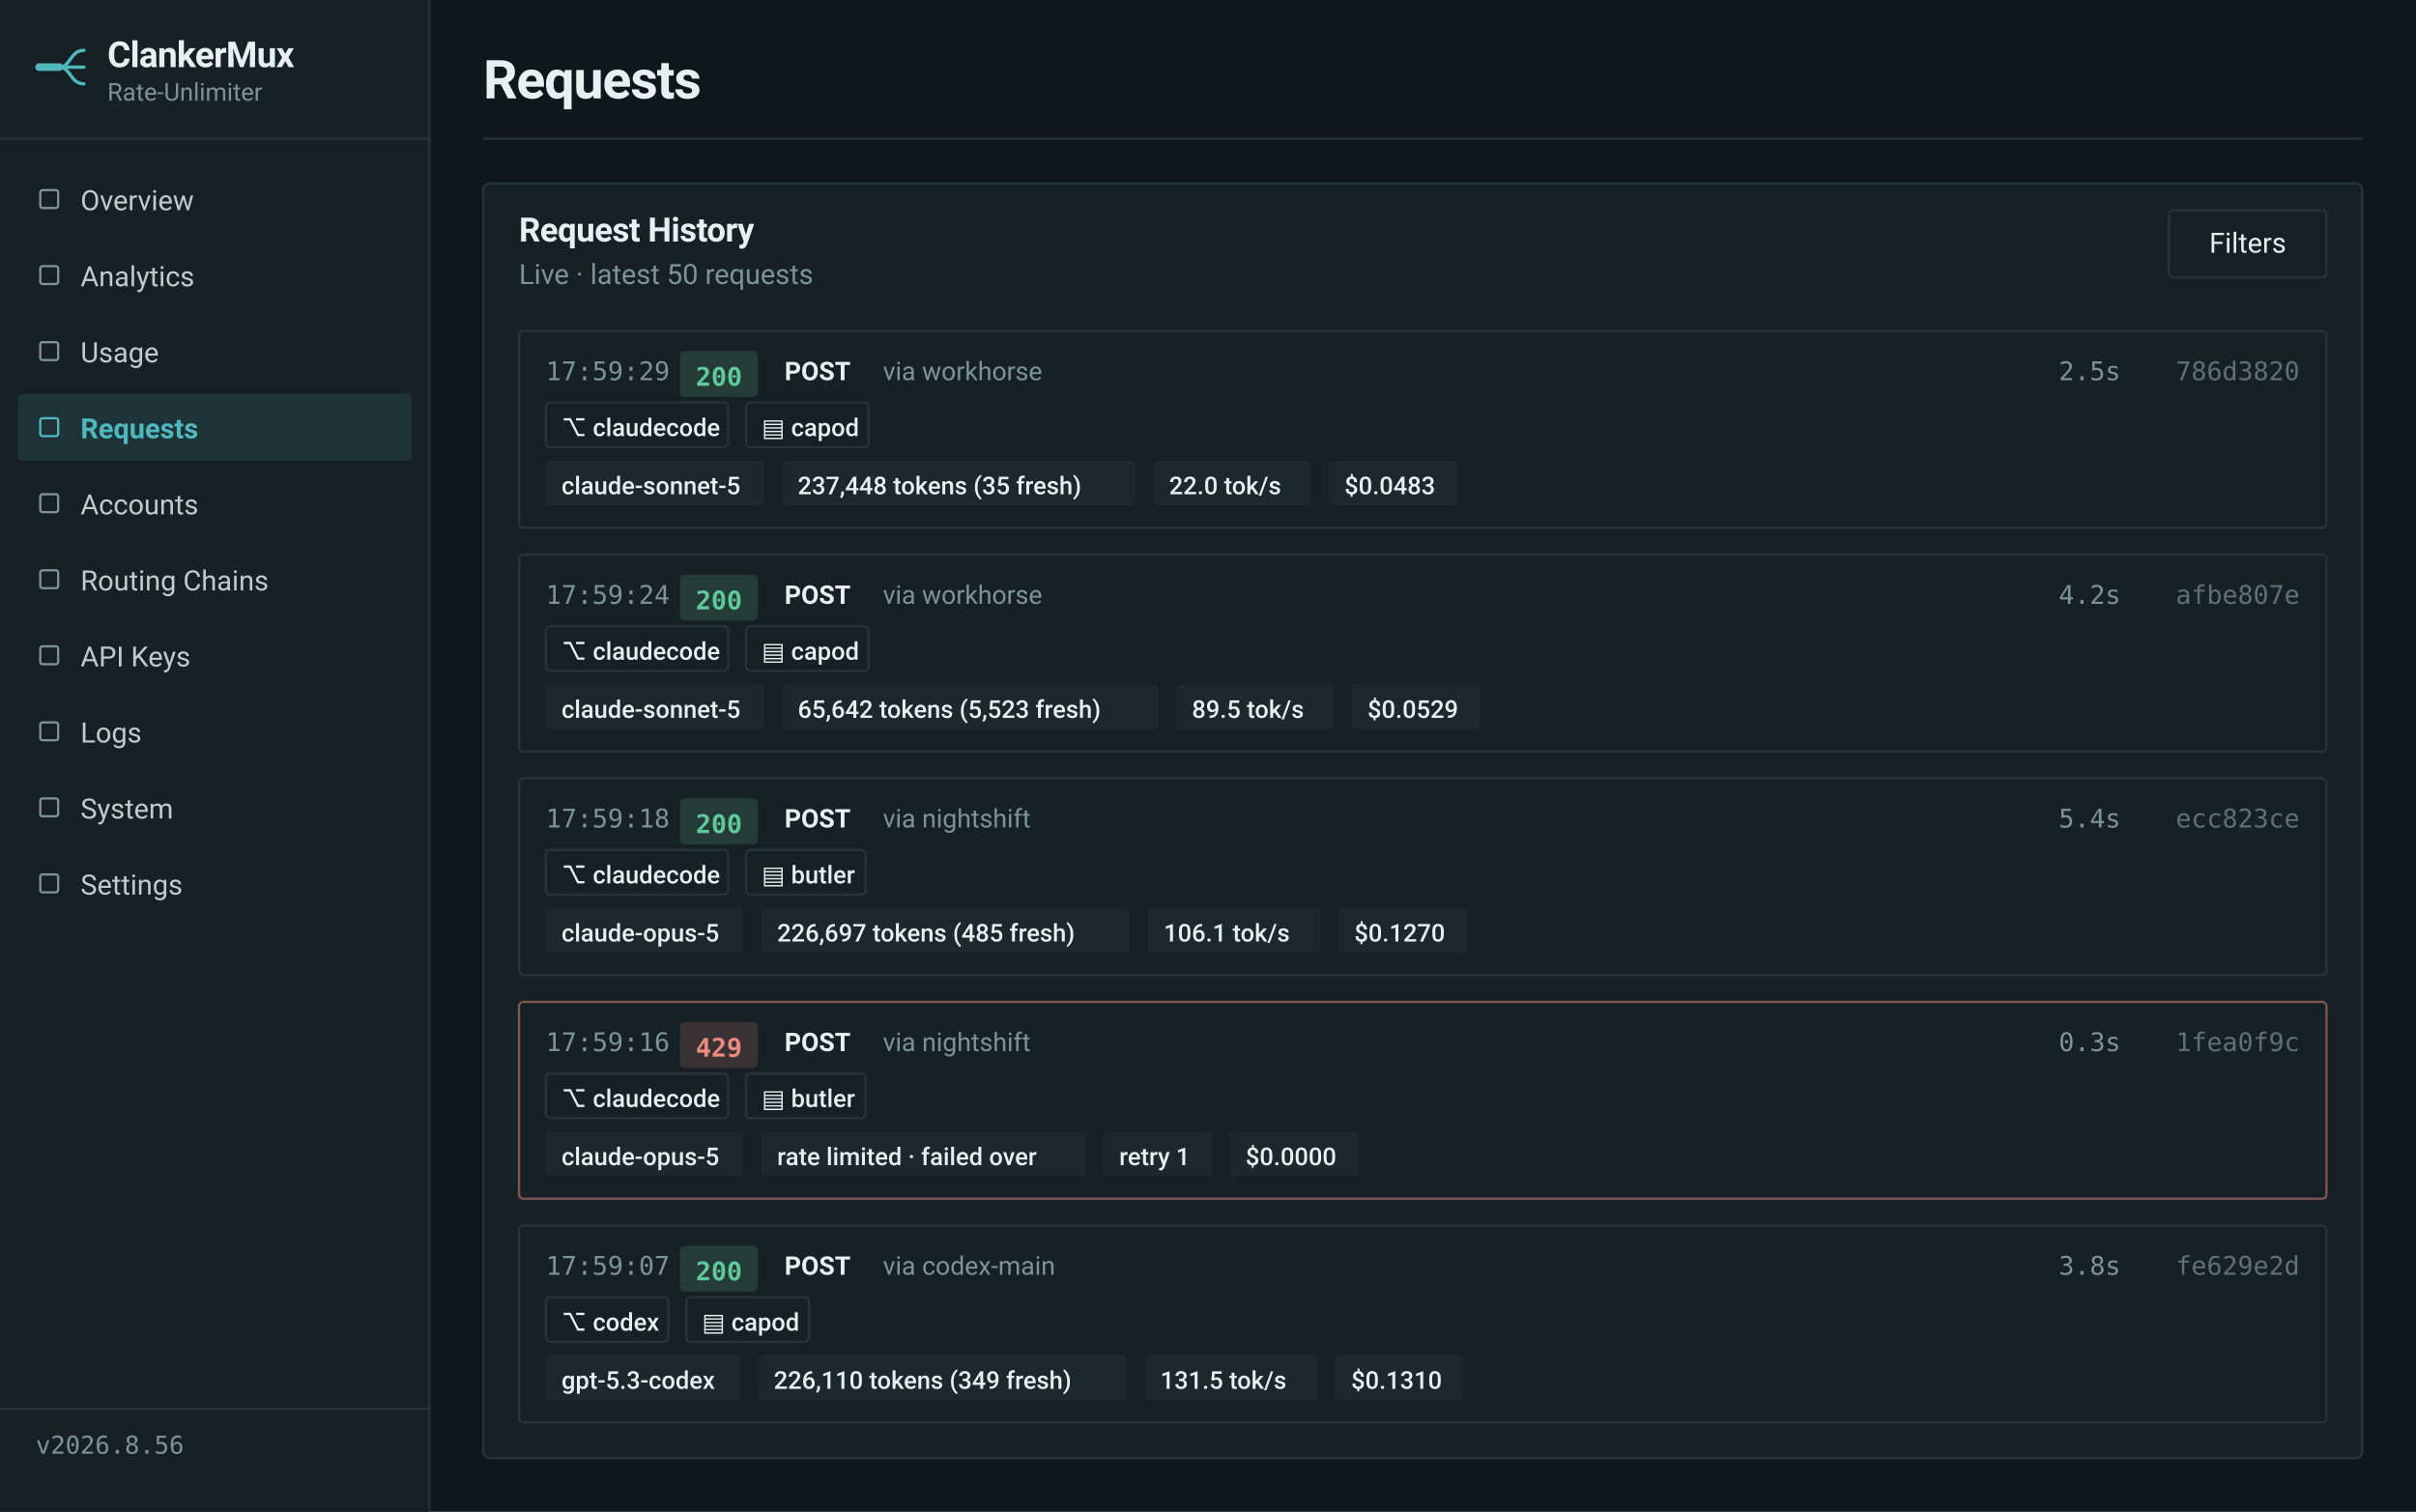
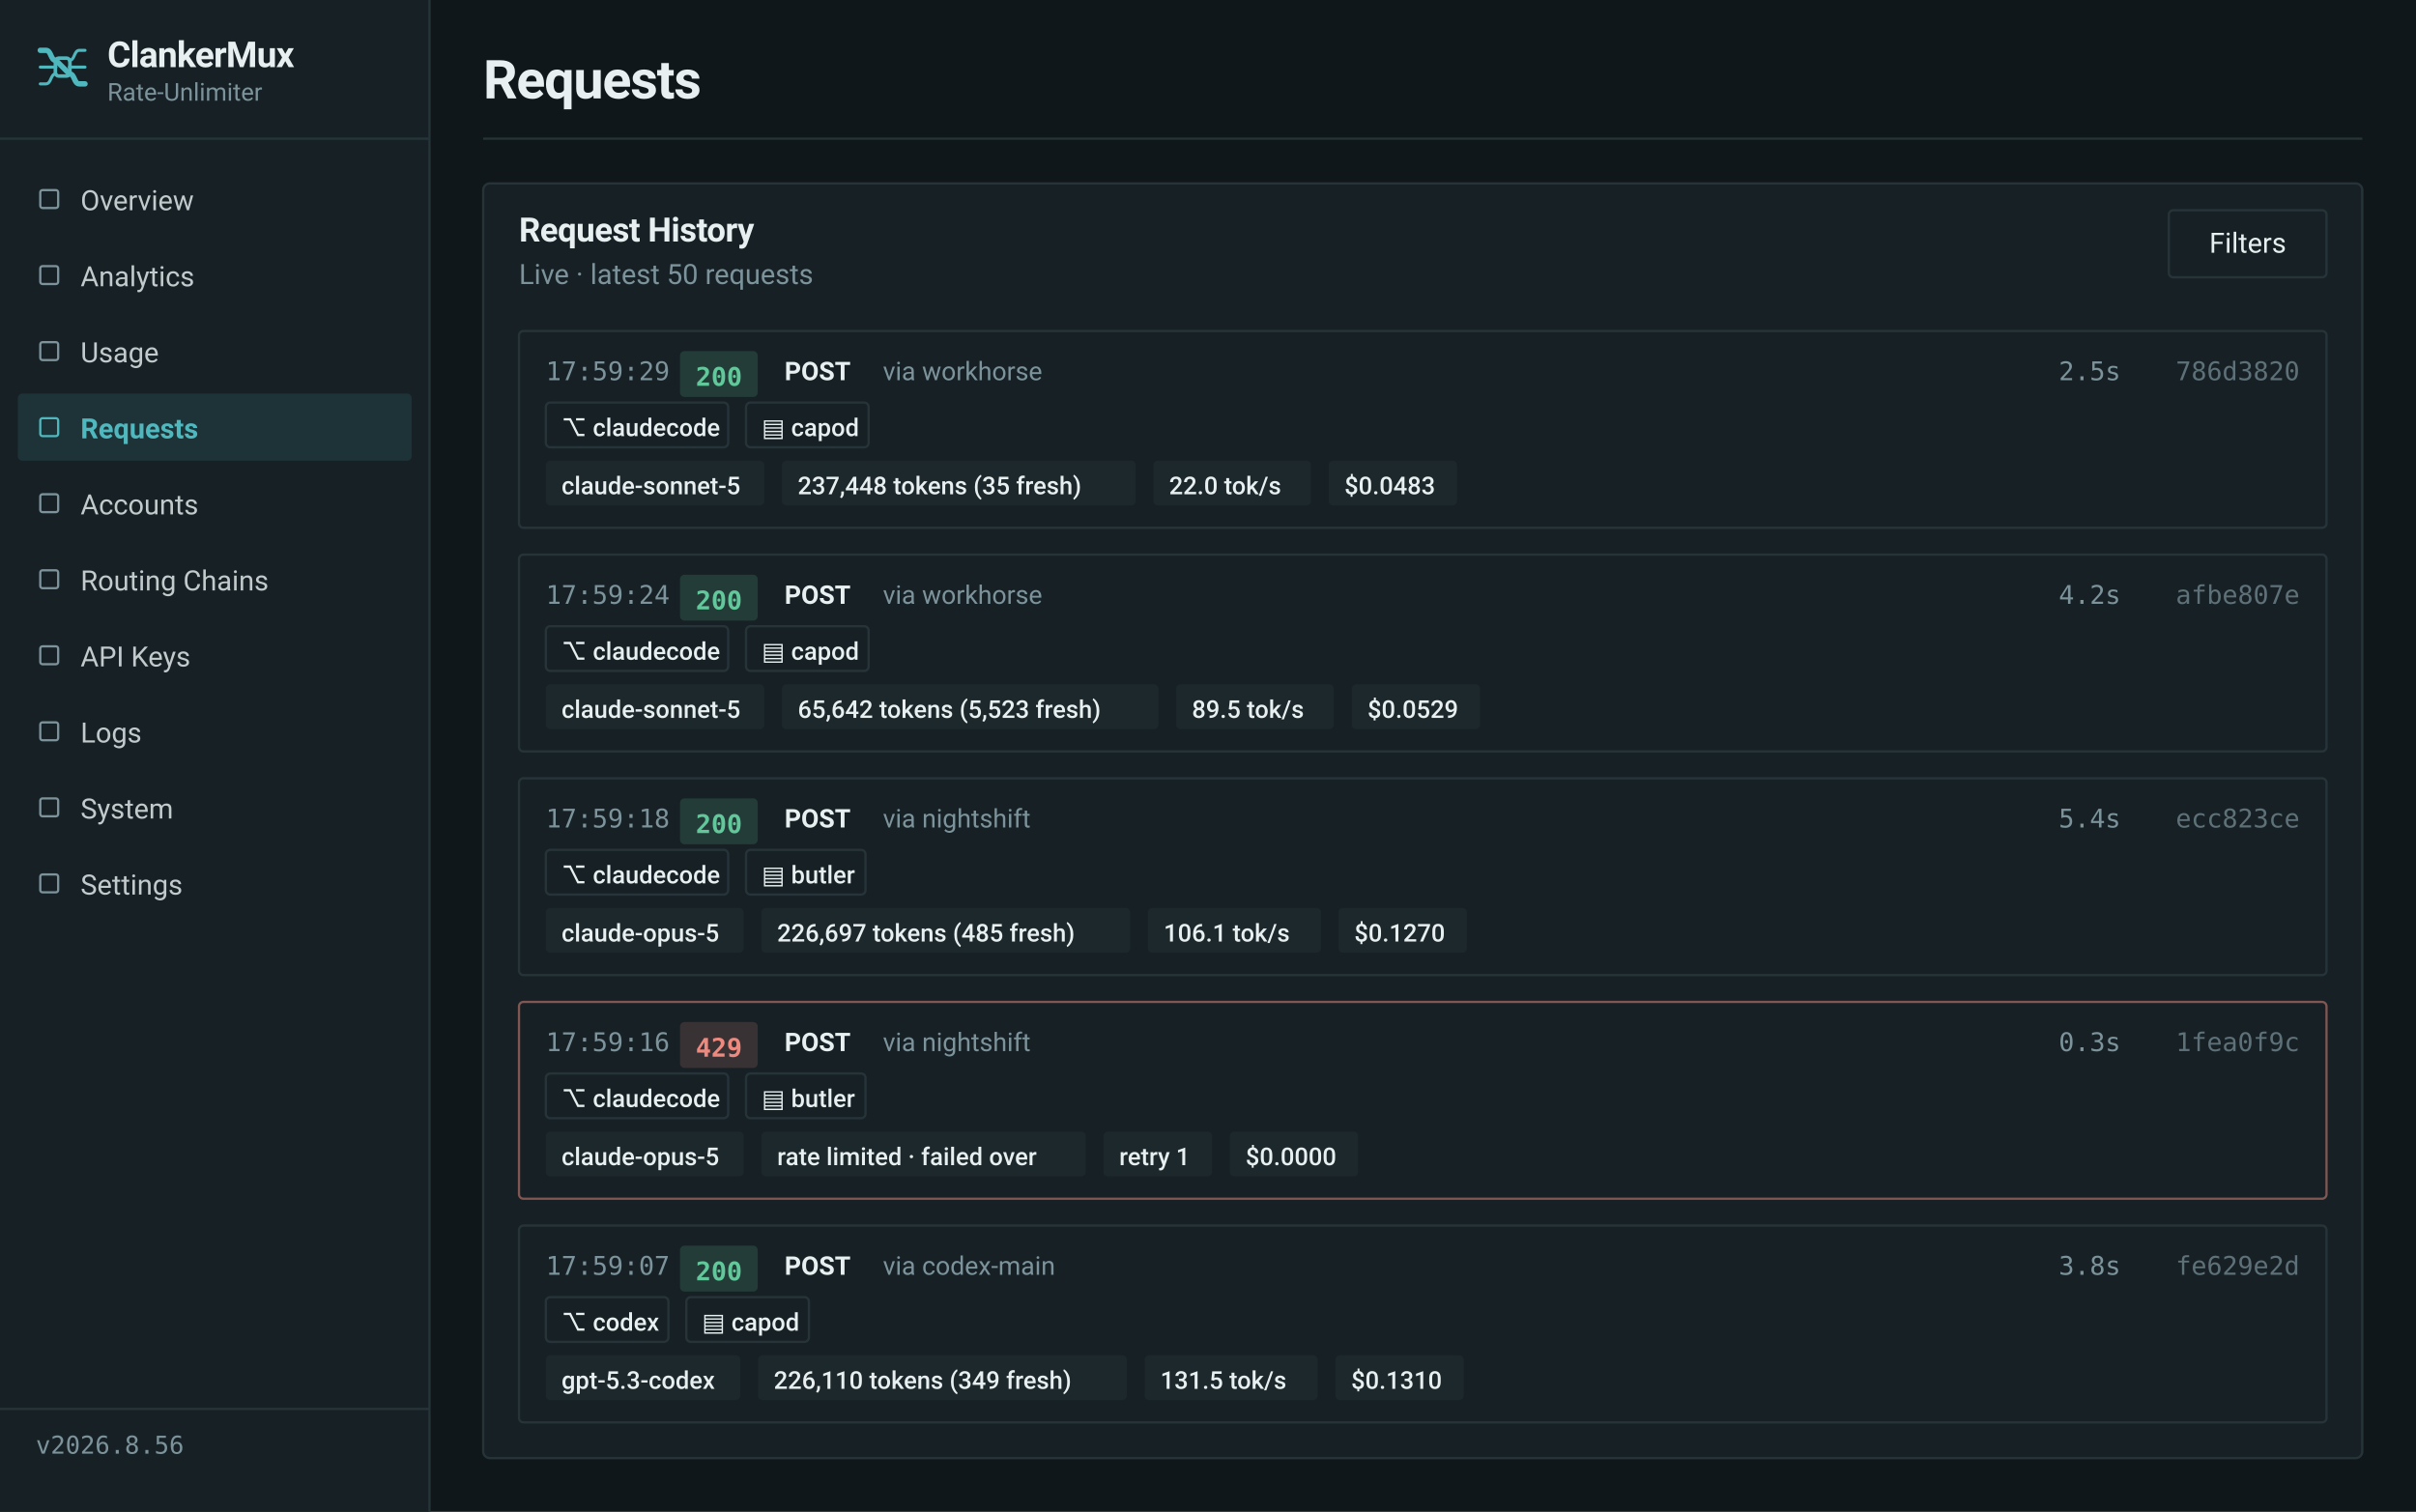
<svg xmlns="http://www.w3.org/2000/svg" viewBox="0 0 1080 676" width="1080" height="676" role="img">
  <rect x="0" y="0" width="1080" height="676" rx="0" fill="#10171a" />
  <rect x="0" y="0" width="192" height="676" rx="0" fill="#172125" />
  <line x1="192" y1="0" x2="192" y2="676" stroke="#26343a" />
-   <g transform="translate(16 18) scale(1)" fill="none" stroke="#4fb8be" stroke-linecap="round">
-     <path d="M1.5 12h9" stroke-width="3.4" />
-     <path d="M10.5 12c5 0 5-7.5 11-7.5M10.5 12h11M10.5 12c5 0 5 7.5 11 7.5" stroke-width="1.5" />
+   <g transform="translate(16 18) scale(1)" fill="none" stroke="#4fb8be" stroke-linecap="round" stroke-linejoin="round">
+     <path d="M2 12h7M2 19.5h2.5C7 19.5 6.5 15 9 15M15 9c2.5 0 2-4.5 4.5-4.5H22M15 12h7" stroke-width="1.35" />
+     <rect x="8.75" y="8" width="6.5" height="8" rx="1.5" stroke-width="1.6" />
+     <path d="M2 4.5h2.5C7 4.5 6.5 9 9 9l6 6c2.5 0 2 4.5 4.5 4.5H22" stroke-width="2.4" />
  </g>
  <text x="48" y="30" font-family="Geist, ui-sans-serif, system-ui, -apple-system, 'Segoe UI', Roboto, Helvetica, Arial, sans-serif" font-size="16" fill="#e8eff1" font-weight="600" letter-spacing="-0.3">ClankerMux</text>
  <text x="48" y="45" font-family="Geist, ui-sans-serif, system-ui, -apple-system, 'Segoe UI', Roboto, Helvetica, Arial, sans-serif" font-size="11" fill="#7c939b">Rate-Unlimiter</text>
  <line x1="0" y1="62" x2="192" y2="62" stroke="#26343a" />
  <rect x="18" y="85" width="8" height="8" rx="1" fill="none" stroke="#7c939b" />
  <text x="36" y="94" font-family="Geist, ui-sans-serif, system-ui, -apple-system, 'Segoe UI', Roboto, Helvetica, Arial, sans-serif" font-size="12.5" fill="#e8eff1" font-weight="400" opacity="0.82">Overview</text>
  <rect x="18" y="119" width="8" height="8" rx="1" fill="none" stroke="#7c939b" />
  <text x="36" y="128" font-family="Geist, ui-sans-serif, system-ui, -apple-system, 'Segoe UI', Roboto, Helvetica, Arial, sans-serif" font-size="12.5" fill="#e8eff1" font-weight="400" opacity="0.82">Analytics</text>
  <rect x="18" y="153" width="8" height="8" rx="1" fill="none" stroke="#7c939b" />
  <text x="36" y="162" font-family="Geist, ui-sans-serif, system-ui, -apple-system, 'Segoe UI', Roboto, Helvetica, Arial, sans-serif" font-size="12.5" fill="#e8eff1" font-weight="400" opacity="0.82">Usage</text>
  <rect x="8" y="176" width="176" height="30" rx="2" fill="#1e3337" />
  <rect x="18" y="187" width="8" height="8" rx="1" fill="none" stroke="#4fb8be" />
  <text x="36" y="196" font-family="Geist, ui-sans-serif, system-ui, -apple-system, 'Segoe UI', Roboto, Helvetica, Arial, sans-serif" font-size="12.5" fill="#4fb8be" font-weight="600" opacity="1">Requests</text>
  <rect x="18" y="221" width="8" height="8" rx="1" fill="none" stroke="#7c939b" />
  <text x="36" y="230" font-family="Geist, ui-sans-serif, system-ui, -apple-system, 'Segoe UI', Roboto, Helvetica, Arial, sans-serif" font-size="12.5" fill="#e8eff1" font-weight="400" opacity="0.82">Accounts</text>
  <rect x="18" y="255" width="8" height="8" rx="1" fill="none" stroke="#7c939b" />
  <text x="36" y="264" font-family="Geist, ui-sans-serif, system-ui, -apple-system, 'Segoe UI', Roboto, Helvetica, Arial, sans-serif" font-size="12.5" fill="#e8eff1" font-weight="400" opacity="0.82">Routing Chains</text>
  <rect x="18" y="289" width="8" height="8" rx="1" fill="none" stroke="#7c939b" />
  <text x="36" y="298" font-family="Geist, ui-sans-serif, system-ui, -apple-system, 'Segoe UI', Roboto, Helvetica, Arial, sans-serif" font-size="12.5" fill="#e8eff1" font-weight="400" opacity="0.82">API Keys</text>
  <rect x="18" y="323" width="8" height="8" rx="1" fill="none" stroke="#7c939b" />
  <text x="36" y="332" font-family="Geist, ui-sans-serif, system-ui, -apple-system, 'Segoe UI', Roboto, Helvetica, Arial, sans-serif" font-size="12.5" fill="#e8eff1" font-weight="400" opacity="0.82">Logs</text>
  <rect x="18" y="357" width="8" height="8" rx="1" fill="none" stroke="#7c939b" />
  <text x="36" y="366" font-family="Geist, ui-sans-serif, system-ui, -apple-system, 'Segoe UI', Roboto, Helvetica, Arial, sans-serif" font-size="12.5" fill="#e8eff1" font-weight="400" opacity="0.82">System</text>
  <rect x="18" y="391" width="8" height="8" rx="1" fill="none" stroke="#7c939b" />
  <text x="36" y="400" font-family="Geist, ui-sans-serif, system-ui, -apple-system, 'Segoe UI', Roboto, Helvetica, Arial, sans-serif" font-size="12.5" fill="#e8eff1" font-weight="400" opacity="0.82">Settings</text>
  <line x1="0" y1="630" x2="192" y2="630" stroke="#26343a" />
  <text x="16" y="650" font-family="'Geist Mono', ui-monospace, SFMono-Regular, Menlo, Consolas, monospace" font-size="11" fill="#7c939b">v2026.8.56</text>
  <text x="216" y="44" font-family="Geist, ui-sans-serif, system-ui, -apple-system, 'Segoe UI', Roboto, Helvetica, Arial, sans-serif" font-size="24" fill="#e8eff1" font-weight="600" letter-spacing="-0.5">Requests</text>
  <line x1="216" y1="62" x2="1056" y2="62" stroke="#26343a" />
  <rect x="216" y="82" width="840" height="570" rx="3" fill="#172125" stroke="#26343a" />
  <text x="232" y="108" font-family="Geist, ui-sans-serif, system-ui, -apple-system, 'Segoe UI', Roboto, Helvetica, Arial, sans-serif" font-size="15" fill="#e8eff1" font-weight="600" letter-spacing="-0.2">Request History</text>
  <text x="232" y="127" font-family="Geist, ui-sans-serif, system-ui, -apple-system, 'Segoe UI', Roboto, Helvetica, Arial, sans-serif" font-size="12.5" fill="#7c939b">Live · latest 50 requests</text>
  <rect x="969.5" y="94" width="70.5" height="30" rx="2" fill="none" stroke="#26343a" />
  <text x="1004.8" y="113" font-family="Geist, ui-sans-serif, system-ui, -apple-system, 'Segoe UI', Roboto, Helvetica, Arial, sans-serif" font-size="12.5" fill="#e8eff1" text-anchor="middle">Filters</text>
  <rect x="232" y="148" width="808" height="88" rx="2" fill="none" stroke="#26343a" />
  <text x="244" y="170" font-family="'Geist Mono', ui-monospace, SFMono-Regular, Menlo, Consolas, monospace" font-size="11.5" fill="#7c939b">17:59:29</text>
  <rect x="304" y="157" width="34.7" height="20.5" rx="2" fill="#233c38" />
  <text x="311" y="172.5" font-family="'Geist Mono', ui-monospace, SFMono-Regular, Menlo, Consolas, monospace" font-size="11.5" fill="#62c79a" font-weight="600">200</text>
  <text x="350.7" y="170" font-family="Geist, ui-sans-serif, system-ui, -apple-system, 'Segoe UI', Roboto, Helvetica, Arial, sans-serif" font-size="11.5" fill="#e8eff1" font-weight="600">POST</text>
  <text x="394.7" y="170" font-family="Geist, ui-sans-serif, system-ui, -apple-system, 'Segoe UI', Roboto, Helvetica, Arial, sans-serif" font-size="11.5" fill="#7c939b">via workhorse</text>
  <text x="948" y="170" font-family="'Geist Mono', ui-monospace, SFMono-Regular, Menlo, Consolas, monospace" font-size="11.5" fill="#7c939b" text-anchor="end">2.5s</text>
  <text x="1028" y="170" font-family="'Geist Mono', ui-monospace, SFMono-Regular, Menlo, Consolas, monospace" font-size="11.5" fill="#7c939b" text-anchor="end" opacity="0.7">786d3820</text>
  <rect x="244" y="180" width="81.5" height="20" rx="2" fill="none" stroke="#26343a" />
  <text x="251" y="195" font-family="Geist, ui-sans-serif, system-ui, -apple-system, 'Segoe UI', Roboto, Helvetica, Arial, sans-serif" font-size="11" fill="#e8eff1" font-weight="500">⌥ claudecode</text>
  <rect x="333.5" y="180" width="54.8" height="20" rx="2" fill="none" stroke="#26343a" />
  <text x="340.5" y="195" font-family="Geist, ui-sans-serif, system-ui, -apple-system, 'Segoe UI', Roboto, Helvetica, Arial, sans-serif" font-size="11" fill="#e8eff1" font-weight="500">▤ capod</text>
  <rect x="244" y="206" width="97.6" height="20" rx="2" fill="#1d282c" />
  <text x="251" y="221" font-family="Geist, ui-sans-serif, system-ui, -apple-system, 'Segoe UI', Roboto, Helvetica, Arial, sans-serif" font-size="11" fill="#e8eff1" font-weight="500">claude-sonnet-5</text>
  <rect x="349.6" y="206" width="158" height="20" rx="2" fill="#1d282c" />
  <text x="356.6" y="221" font-family="Geist, ui-sans-serif, system-ui, -apple-system, 'Segoe UI', Roboto, Helvetica, Arial, sans-serif" font-size="11" fill="#e8eff1" font-weight="500">237,448 tokens (35 fresh)</text>
  <rect x="515.6" y="206" width="70.4" height="20" rx="2" fill="#1d282c" />
  <text x="522.6" y="221" font-family="Geist, ui-sans-serif, system-ui, -apple-system, 'Segoe UI', Roboto, Helvetica, Arial, sans-serif" font-size="11" fill="#e8eff1" font-weight="500">22.0 tok/s</text>
  <rect x="594" y="206" width="57.3" height="20" rx="2" fill="#1d282c" />
  <text x="601" y="221" font-family="Geist, ui-sans-serif, system-ui, -apple-system, 'Segoe UI', Roboto, Helvetica, Arial, sans-serif" font-size="11" fill="#e8eff1" font-weight="500">$0.0483</text>
  <rect x="232" y="248" width="808" height="88" rx="2" fill="none" stroke="#26343a" />
  <text x="244" y="270" font-family="'Geist Mono', ui-monospace, SFMono-Regular, Menlo, Consolas, monospace" font-size="11.5" fill="#7c939b">17:59:24</text>
  <rect x="304" y="257" width="34.7" height="20.5" rx="2" fill="#233c38" />
  <text x="311" y="272.5" font-family="'Geist Mono', ui-monospace, SFMono-Regular, Menlo, Consolas, monospace" font-size="11.5" fill="#62c79a" font-weight="600">200</text>
  <text x="350.7" y="270" font-family="Geist, ui-sans-serif, system-ui, -apple-system, 'Segoe UI', Roboto, Helvetica, Arial, sans-serif" font-size="11.5" fill="#e8eff1" font-weight="600">POST</text>
  <text x="394.7" y="270" font-family="Geist, ui-sans-serif, system-ui, -apple-system, 'Segoe UI', Roboto, Helvetica, Arial, sans-serif" font-size="11.5" fill="#7c939b">via workhorse</text>
  <text x="948" y="270" font-family="'Geist Mono', ui-monospace, SFMono-Regular, Menlo, Consolas, monospace" font-size="11.5" fill="#7c939b" text-anchor="end">4.2s</text>
  <text x="1028" y="270" font-family="'Geist Mono', ui-monospace, SFMono-Regular, Menlo, Consolas, monospace" font-size="11.5" fill="#7c939b" text-anchor="end" opacity="0.7">afbe807e</text>
  <rect x="244" y="280" width="81.5" height="20" rx="2" fill="none" stroke="#26343a" />
  <text x="251" y="295" font-family="Geist, ui-sans-serif, system-ui, -apple-system, 'Segoe UI', Roboto, Helvetica, Arial, sans-serif" font-size="11" fill="#e8eff1" font-weight="500">⌥ claudecode</text>
  <rect x="333.5" y="280" width="54.8" height="20" rx="2" fill="none" stroke="#26343a" />
  <text x="340.5" y="295" font-family="Geist, ui-sans-serif, system-ui, -apple-system, 'Segoe UI', Roboto, Helvetica, Arial, sans-serif" font-size="11" fill="#e8eff1" font-weight="500">▤ capod</text>
  <rect x="244" y="306" width="97.6" height="20" rx="2" fill="#1d282c" />
  <text x="251" y="321" font-family="Geist, ui-sans-serif, system-ui, -apple-system, 'Segoe UI', Roboto, Helvetica, Arial, sans-serif" font-size="11" fill="#e8eff1" font-weight="500">claude-sonnet-5</text>
  <rect x="349.6" y="306" width="168.2" height="20" rx="2" fill="#1d282c" />
  <text x="356.6" y="321" font-family="Geist, ui-sans-serif, system-ui, -apple-system, 'Segoe UI', Roboto, Helvetica, Arial, sans-serif" font-size="11" fill="#e8eff1" font-weight="500">65,642 tokens (5,523 fresh)</text>
  <rect x="525.8" y="306" width="70.4" height="20" rx="2" fill="#1d282c" />
  <text x="532.8" y="321" font-family="Geist, ui-sans-serif, system-ui, -apple-system, 'Segoe UI', Roboto, Helvetica, Arial, sans-serif" font-size="11" fill="#e8eff1" font-weight="500">89.5 tok/s</text>
  <rect x="604.3" y="306" width="57.3" height="20" rx="2" fill="#1d282c" />
  <text x="611.3" y="321" font-family="Geist, ui-sans-serif, system-ui, -apple-system, 'Segoe UI', Roboto, Helvetica, Arial, sans-serif" font-size="11" fill="#e8eff1" font-weight="500">$0.0529</text>
  <rect x="232" y="348" width="808" height="88" rx="2" fill="none" stroke="#26343a" />
  <text x="244" y="370" font-family="'Geist Mono', ui-monospace, SFMono-Regular, Menlo, Consolas, monospace" font-size="11.5" fill="#7c939b">17:59:18</text>
  <rect x="304" y="357" width="34.7" height="20.5" rx="2" fill="#233c38" />
  <text x="311" y="372.5" font-family="'Geist Mono', ui-monospace, SFMono-Regular, Menlo, Consolas, monospace" font-size="11.5" fill="#62c79a" font-weight="600">200</text>
  <text x="350.7" y="370" font-family="Geist, ui-sans-serif, system-ui, -apple-system, 'Segoe UI', Roboto, Helvetica, Arial, sans-serif" font-size="11.5" fill="#e8eff1" font-weight="600">POST</text>
  <text x="394.7" y="370" font-family="Geist, ui-sans-serif, system-ui, -apple-system, 'Segoe UI', Roboto, Helvetica, Arial, sans-serif" font-size="11.5" fill="#7c939b">via nightshift</text>
  <text x="948" y="370" font-family="'Geist Mono', ui-monospace, SFMono-Regular, Menlo, Consolas, monospace" font-size="11.5" fill="#7c939b" text-anchor="end">5.4s</text>
  <text x="1028" y="370" font-family="'Geist Mono', ui-monospace, SFMono-Regular, Menlo, Consolas, monospace" font-size="11.5" fill="#7c939b" text-anchor="end" opacity="0.7">ecc823ce</text>
  <rect x="244" y="380" width="81.5" height="20" rx="2" fill="none" stroke="#26343a" />
  <text x="251" y="395" font-family="Geist, ui-sans-serif, system-ui, -apple-system, 'Segoe UI', Roboto, Helvetica, Arial, sans-serif" font-size="11" fill="#e8eff1" font-weight="500">⌥ claudecode</text>
  <rect x="333.5" y="380" width="53.4" height="20" rx="2" fill="none" stroke="#26343a" />
  <text x="340.5" y="395" font-family="Geist, ui-sans-serif, system-ui, -apple-system, 'Segoe UI', Roboto, Helvetica, Arial, sans-serif" font-size="11" fill="#e8eff1" font-weight="500">▤ butler</text>
  <rect x="244" y="406" width="88.4" height="20" rx="2" fill="#1d282c" />
  <text x="251" y="421" font-family="Geist, ui-sans-serif, system-ui, -apple-system, 'Segoe UI', Roboto, Helvetica, Arial, sans-serif" font-size="11" fill="#e8eff1" font-weight="500">claude-opus-5</text>
  <rect x="340.4" y="406" width="164.8" height="20" rx="2" fill="#1d282c" />
  <text x="347.4" y="421" font-family="Geist, ui-sans-serif, system-ui, -apple-system, 'Segoe UI', Roboto, Helvetica, Arial, sans-serif" font-size="11" fill="#e8eff1" font-weight="500">226,697 tokens (485 fresh)</text>
  <rect x="513.2" y="406" width="77.3" height="20" rx="2" fill="#1d282c" />
  <text x="520.2" y="421" font-family="Geist, ui-sans-serif, system-ui, -apple-system, 'Segoe UI', Roboto, Helvetica, Arial, sans-serif" font-size="11" fill="#e8eff1" font-weight="500">106.1 tok/s</text>
  <rect x="598.4" y="406" width="57.3" height="20" rx="2" fill="#1d282c" />
  <text x="605.4" y="421" font-family="Geist, ui-sans-serif, system-ui, -apple-system, 'Segoe UI', Roboto, Helvetica, Arial, sans-serif" font-size="11" fill="#e8eff1" font-weight="500">$0.1270</text>
  <rect x="232" y="448" width="808" height="88" rx="2" fill="none" stroke="#825653" />
  <text x="244" y="470" font-family="'Geist Mono', ui-monospace, SFMono-Regular, Menlo, Consolas, monospace" font-size="11.5" fill="#7c939b">17:59:16</text>
  <rect x="304" y="457" width="34.7" height="20.5" rx="2" fill="#393234" />
  <text x="311" y="472.5" font-family="'Geist Mono', ui-monospace, SFMono-Regular, Menlo, Consolas, monospace" font-size="11.5" fill="#ec8a80" font-weight="600">429</text>
  <text x="350.7" y="470" font-family="Geist, ui-sans-serif, system-ui, -apple-system, 'Segoe UI', Roboto, Helvetica, Arial, sans-serif" font-size="11.5" fill="#e8eff1" font-weight="600">POST</text>
  <text x="394.7" y="470" font-family="Geist, ui-sans-serif, system-ui, -apple-system, 'Segoe UI', Roboto, Helvetica, Arial, sans-serif" font-size="11.5" fill="#7c939b">via nightshift</text>
  <text x="948" y="470" font-family="'Geist Mono', ui-monospace, SFMono-Regular, Menlo, Consolas, monospace" font-size="11.5" fill="#7c939b" text-anchor="end">0.3s</text>
  <text x="1028" y="470" font-family="'Geist Mono', ui-monospace, SFMono-Regular, Menlo, Consolas, monospace" font-size="11.5" fill="#7c939b" text-anchor="end" opacity="0.7">1fea0f9c</text>
  <rect x="244" y="480" width="81.5" height="20" rx="2" fill="none" stroke="#26343a" />
  <text x="251" y="495" font-family="Geist, ui-sans-serif, system-ui, -apple-system, 'Segoe UI', Roboto, Helvetica, Arial, sans-serif" font-size="11" fill="#e8eff1" font-weight="500">⌥ claudecode</text>
  <rect x="333.5" y="480" width="53.4" height="20" rx="2" fill="none" stroke="#26343a" />
  <text x="340.5" y="495" font-family="Geist, ui-sans-serif, system-ui, -apple-system, 'Segoe UI', Roboto, Helvetica, Arial, sans-serif" font-size="11" fill="#e8eff1" font-weight="500">▤ butler</text>
  <rect x="244" y="506" width="88.4" height="20" rx="2" fill="#1d282c" />
  <text x="251" y="521" font-family="Geist, ui-sans-serif, system-ui, -apple-system, 'Segoe UI', Roboto, Helvetica, Arial, sans-serif" font-size="11" fill="#e8eff1" font-weight="500">claude-opus-5</text>
  <rect x="340.4" y="506" width="144.9" height="20" rx="2" fill="#1d282c" />
  <text x="347.4" y="521" font-family="Geist, ui-sans-serif, system-ui, -apple-system, 'Segoe UI', Roboto, Helvetica, Arial, sans-serif" font-size="11" fill="#e8eff1" font-weight="500">rate limited · failed over</text>
  <rect x="493.3" y="506" width="48.5" height="20" rx="2" fill="#1d282c" />
  <text x="500.3" y="521" font-family="Geist, ui-sans-serif, system-ui, -apple-system, 'Segoe UI', Roboto, Helvetica, Arial, sans-serif" font-size="11" fill="#e8eff1" font-weight="500">retry 1</text>
  <rect x="549.8" y="506" width="57.3" height="20" rx="2" fill="#1d282c" />
  <text x="556.8" y="521" font-family="Geist, ui-sans-serif, system-ui, -apple-system, 'Segoe UI', Roboto, Helvetica, Arial, sans-serif" font-size="11" fill="#e8eff1" font-weight="500">$0.0000</text>
  <rect x="232" y="548" width="808" height="88" rx="2" fill="none" stroke="#26343a" />
  <text x="244" y="570" font-family="'Geist Mono', ui-monospace, SFMono-Regular, Menlo, Consolas, monospace" font-size="11.5" fill="#7c939b">17:59:07</text>
  <rect x="304" y="557" width="34.7" height="20.5" rx="2" fill="#233c38" />
  <text x="311" y="572.5" font-family="'Geist Mono', ui-monospace, SFMono-Regular, Menlo, Consolas, monospace" font-size="11.5" fill="#62c79a" font-weight="600">200</text>
  <text x="350.7" y="570" font-family="Geist, ui-sans-serif, system-ui, -apple-system, 'Segoe UI', Roboto, Helvetica, Arial, sans-serif" font-size="11.5" fill="#e8eff1" font-weight="600">POST</text>
  <text x="394.7" y="570" font-family="Geist, ui-sans-serif, system-ui, -apple-system, 'Segoe UI', Roboto, Helvetica, Arial, sans-serif" font-size="11.5" fill="#7c939b">via codex-main</text>
  <text x="948" y="570" font-family="'Geist Mono', ui-monospace, SFMono-Regular, Menlo, Consolas, monospace" font-size="11.5" fill="#7c939b" text-anchor="end">3.8s</text>
  <text x="1028" y="570" font-family="'Geist Mono', ui-monospace, SFMono-Regular, Menlo, Consolas, monospace" font-size="11.5" fill="#7c939b" text-anchor="end" opacity="0.7">fe629e2d</text>
  <rect x="244" y="580" width="54.8" height="20" rx="2" fill="none" stroke="#26343a" />
  <text x="251" y="595" font-family="Geist, ui-sans-serif, system-ui, -apple-system, 'Segoe UI', Roboto, Helvetica, Arial, sans-serif" font-size="11" fill="#e8eff1" font-weight="500">⌥ codex</text>
  <rect x="306.8" y="580" width="54.8" height="20" rx="2" fill="none" stroke="#26343a" />
  <text x="313.8" y="595" font-family="Geist, ui-sans-serif, system-ui, -apple-system, 'Segoe UI', Roboto, Helvetica, Arial, sans-serif" font-size="11" fill="#e8eff1" font-weight="500">▤ capod</text>
  <rect x="244" y="606" width="86.9" height="20" rx="2" fill="#1d282c" />
  <text x="251" y="621" font-family="Geist, ui-sans-serif, system-ui, -apple-system, 'Segoe UI', Roboto, Helvetica, Arial, sans-serif" font-size="11" fill="#e8eff1" font-weight="500">gpt-5.3-codex</text>
  <rect x="338.9" y="606" width="164.8" height="20" rx="2" fill="#1d282c" />
  <text x="345.9" y="621" font-family="Geist, ui-sans-serif, system-ui, -apple-system, 'Segoe UI', Roboto, Helvetica, Arial, sans-serif" font-size="11" fill="#e8eff1" font-weight="500">226,110 tokens (349 fresh)</text>
  <rect x="511.7" y="606" width="77.3" height="20" rx="2" fill="#1d282c" />
  <text x="518.7" y="621" font-family="Geist, ui-sans-serif, system-ui, -apple-system, 'Segoe UI', Roboto, Helvetica, Arial, sans-serif" font-size="11" fill="#e8eff1" font-weight="500">131.5 tok/s</text>
  <rect x="597" y="606" width="57.3" height="20" rx="2" fill="#1d282c" />
  <text x="604" y="621" font-family="Geist, ui-sans-serif, system-ui, -apple-system, 'Segoe UI', Roboto, Helvetica, Arial, sans-serif" font-size="11" fill="#e8eff1" font-weight="500">$0.1310</text>
</svg>
